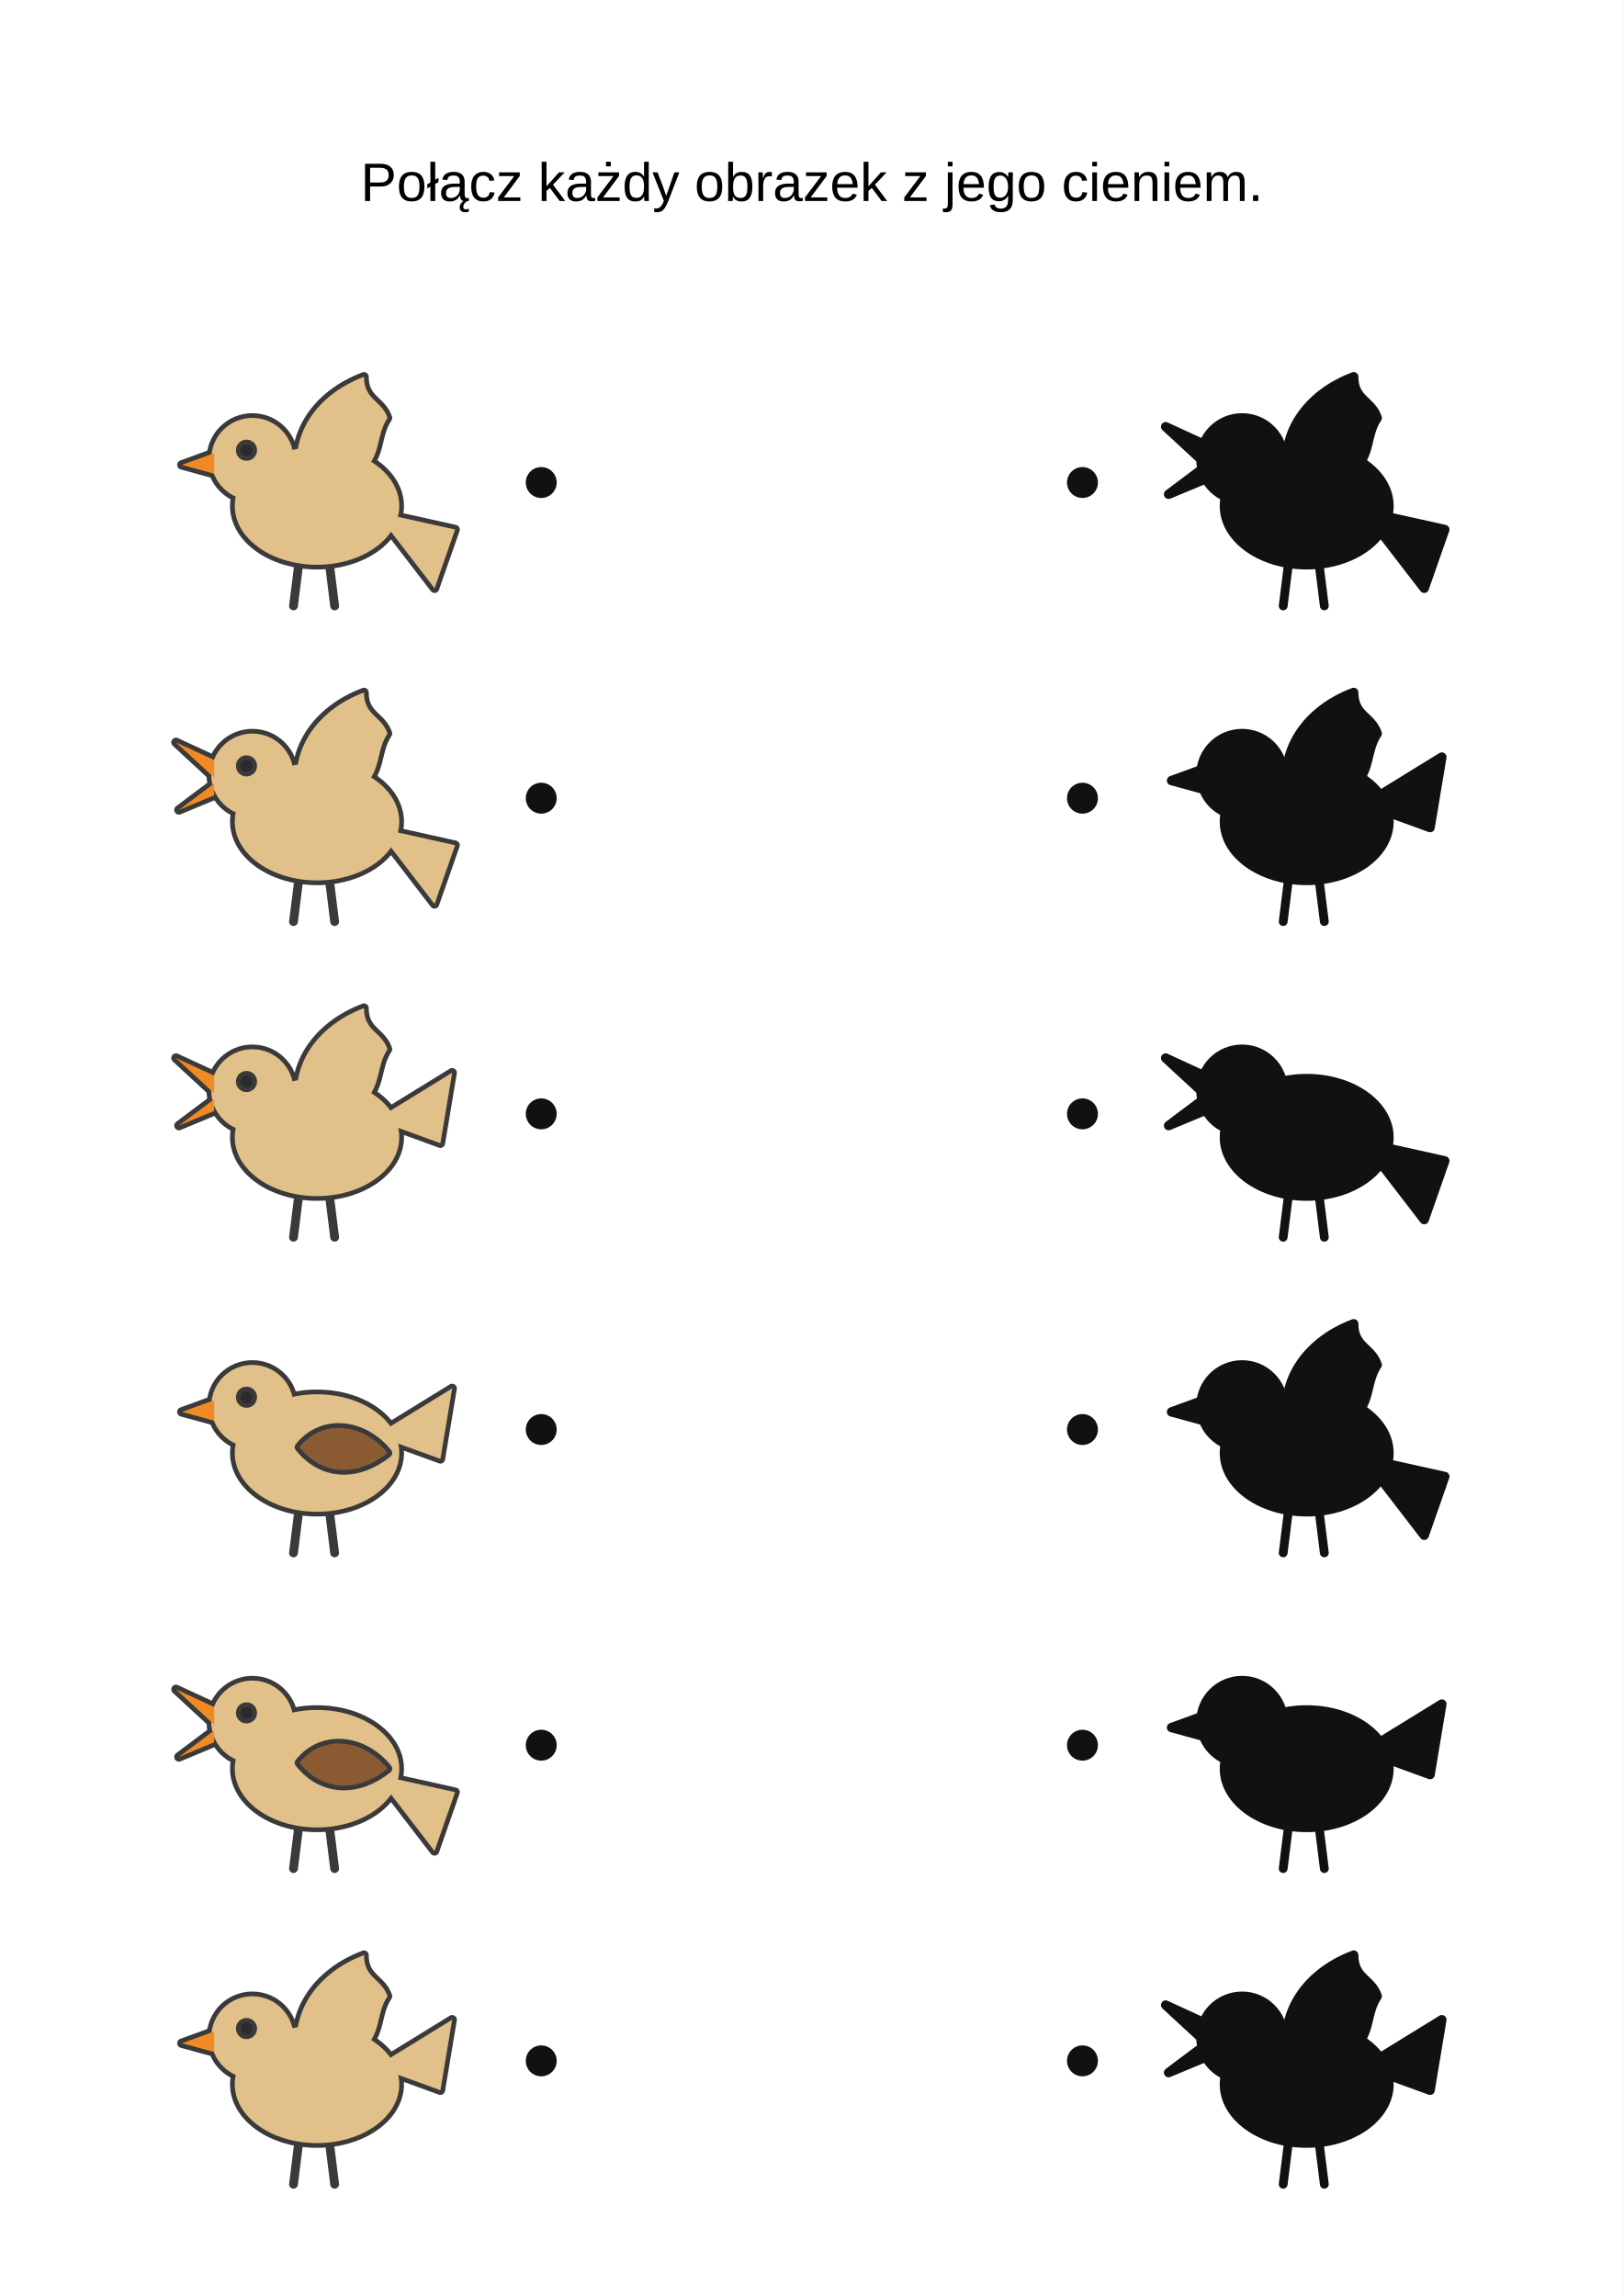
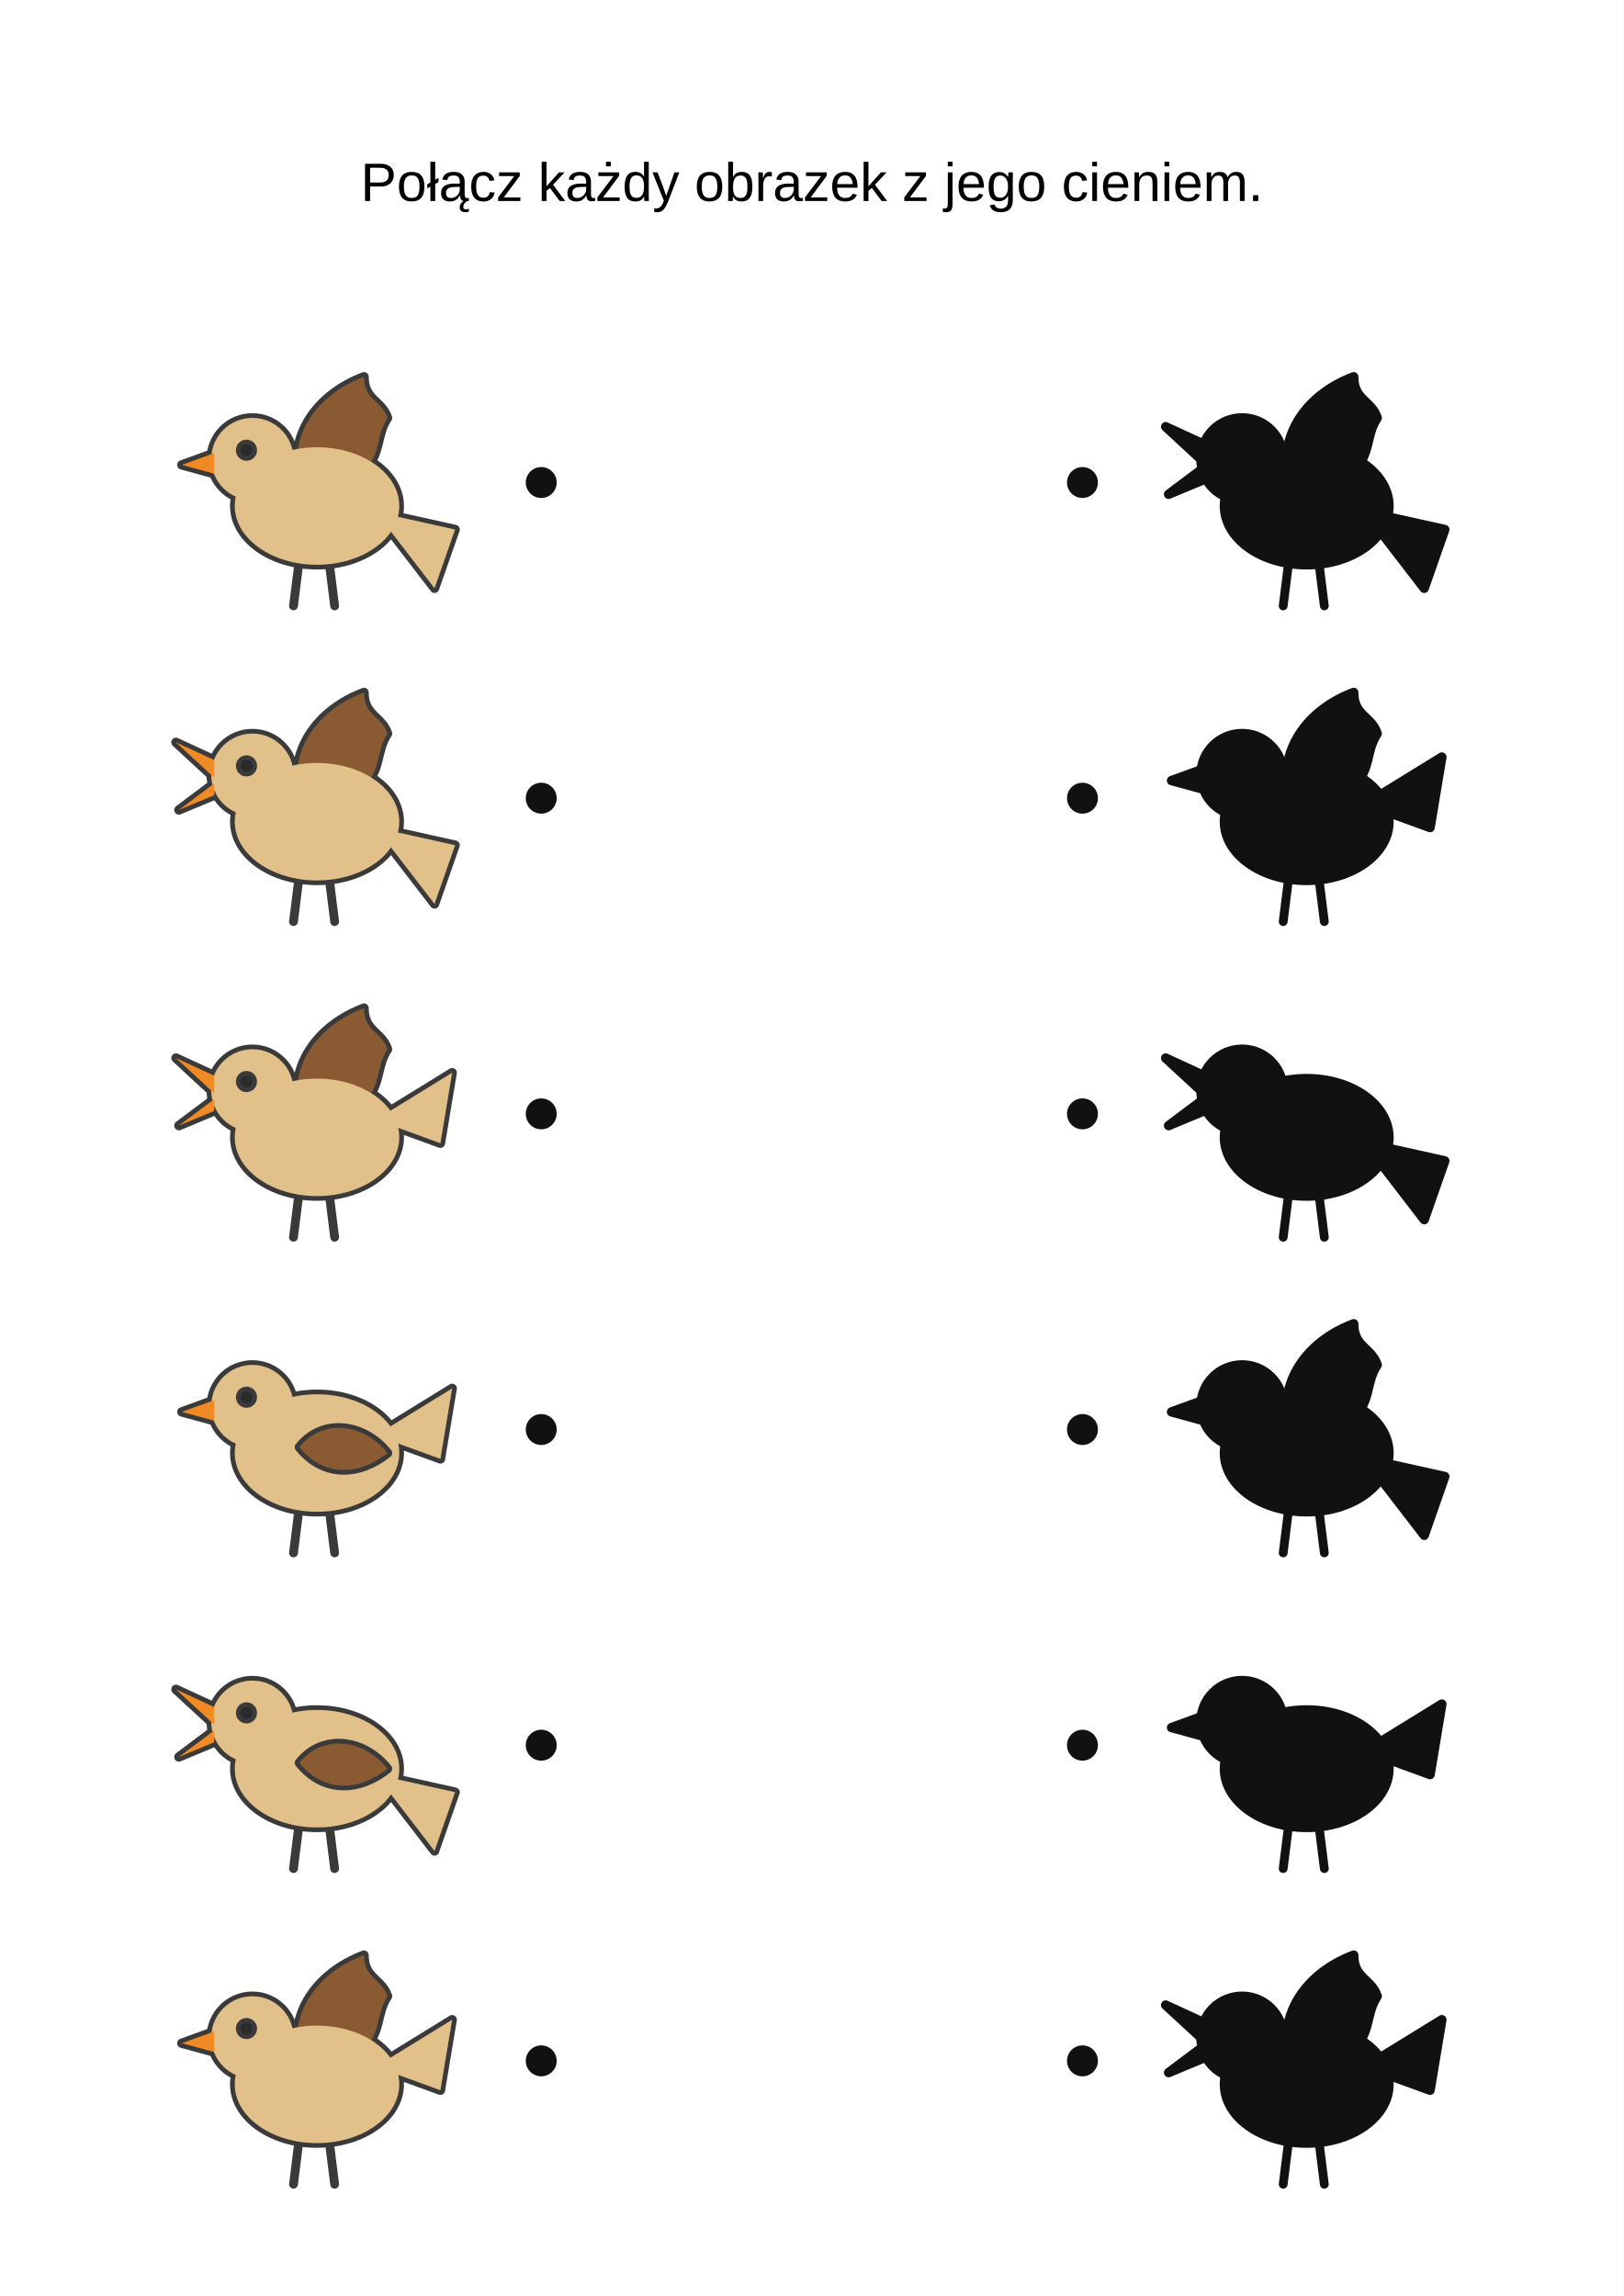
<svg xmlns="http://www.w3.org/2000/svg" width="210mm" height="297mm" viewBox="0 0 210 297">
  <rect x="0" y="0" width="210" height="297" fill="#fff" />
  <text x="105" y="26" font-family="Arial, Helvetica, sans-serif" font-size="7" text-anchor="middle">Połącz każdy obrazek z jego cieniem.</text>
  <g transform="translate(22 43.41667) scale(0.38)">
    <path d="M44 76 L42 92 M54 76 L56 92" fill="none" stroke="#3a3a3a" stroke-width="3" stroke-linecap="round" stroke-linejoin="round" />
    <path d="M70 60 L90 86 L97 66 Z" fill="#3a3a3a" stroke="#3a3a3a" stroke-width="3.2" stroke-linejoin="round" />
    <path d="M44 50 C40 34 50 20 66 14 C66 22 72 22 74 28 C70 34 72 40 66 46 C60 52 50 54 44 50 Z" fill="#3a3a3a" stroke="#3a3a3a" stroke-width="3.2" stroke-linejoin="round" />
    <ellipse cx="50" cy="58" rx="28" ry="20" transform="rotate(0 50 58)" fill="#3a3a3a" stroke="#3a3a3a" stroke-width="3.2" stroke-linejoin="round" />
    <circle cx="28" cy="42" r="14" fill="#3a3a3a" stroke="#3a3a3a" stroke-width="3.2" stroke-linejoin="round" />
    <path d="M15 40 L4 44 L15 47 Z" fill="#3a3a3a" stroke="#3a3a3a" stroke-width="3.2" stroke-linejoin="round" />
    <path d="M44 76 L42 92 M54 76 L56 92" fill="none" stroke="#555555" stroke-width="-0.2" stroke-linecap="round" stroke-linejoin="round" />
    <path d="M70 60 L90 86 L97 66 Z" fill="#e2c08a" />
-     <path d="M44 50 C40 34 50 20 66 14 C66 22 72 22 74 28 C70 34 72 40 66 46 C60 52 50 54 44 50 Z" fill="#e2c08a" />
+     <path d="M44 50 C40 34 50 20 66 14 C66 22 72 22 74 28 C70 34 72 40 66 46 C60 52 50 54 44 50 Z" fill="#8a5a32" />
    <ellipse cx="50" cy="58" rx="28" ry="20" transform="rotate(0 50 58)" fill="#e2c08a" />
    <circle cx="28" cy="42" r="14" fill="#e2c08a" />
    <path d="M15 40 L4 44 L15 47 Z" fill="#f08a24" />
    <circle cx="26" cy="39" r="2" fill="#3a3a3a" stroke="#3a3a3a" stroke-width="3.2" stroke-linejoin="round" />
    <circle cx="26" cy="39" r="2" fill="#2b2b2b" />
  </g>
  <circle cx="70" cy="62.417" r="2" fill="#111" />
  <g transform="translate(150 43.41667) scale(0.38)">
    <path d="M44 76 L42 92 M54 76 L56 92" fill="none" stroke="#111111" stroke-width="3" stroke-linecap="round" stroke-linejoin="round" />
    <path d="M70 60 L90 86 L97 66 Z" fill="#111111" stroke="#111111" stroke-width="3.2" stroke-linejoin="round" />
    <path d="M44 50 C40 34 50 20 66 14 C66 22 72 22 74 28 C70 34 72 40 66 46 C60 52 50 54 44 50 Z" fill="#111111" stroke="#111111" stroke-width="3.2" stroke-linejoin="round" />
    <ellipse cx="50" cy="58" rx="28" ry="20" transform="rotate(0 50 58)" fill="#111111" stroke="#111111" stroke-width="3.2" stroke-linejoin="round" />
    <circle cx="28" cy="42" r="14" fill="#111111" stroke="#111111" stroke-width="3.2" stroke-linejoin="round" />
    <path d="M15 37 L2 31 L15 43 Z M15 45 L3 54 L15 49 Z" fill="#111111" stroke="#111111" stroke-width="3.2" stroke-linejoin="round" />
  </g>
  <circle cx="140" cy="62.417" r="2" fill="#111" />
  <g transform="translate(22 84.25) scale(0.38)">
    <path d="M44 76 L42 92 M54 76 L56 92" fill="none" stroke="#3a3a3a" stroke-width="3" stroke-linecap="round" stroke-linejoin="round" />
    <path d="M70 60 L90 86 L97 66 Z" fill="#3a3a3a" stroke="#3a3a3a" stroke-width="3.2" stroke-linejoin="round" />
    <path d="M44 50 C40 34 50 20 66 14 C66 22 72 22 74 28 C70 34 72 40 66 46 C60 52 50 54 44 50 Z" fill="#3a3a3a" stroke="#3a3a3a" stroke-width="3.2" stroke-linejoin="round" />
    <ellipse cx="50" cy="58" rx="28" ry="20" transform="rotate(0 50 58)" fill="#3a3a3a" stroke="#3a3a3a" stroke-width="3.2" stroke-linejoin="round" />
    <circle cx="28" cy="42" r="14" fill="#3a3a3a" stroke="#3a3a3a" stroke-width="3.2" stroke-linejoin="round" />
    <path d="M15 37 L2 31 L15 43 Z M15 45 L3 54 L15 49 Z" fill="#3a3a3a" stroke="#3a3a3a" stroke-width="3.2" stroke-linejoin="round" />
    <path d="M44 76 L42 92 M54 76 L56 92" fill="none" stroke="#555555" stroke-width="-0.2" stroke-linecap="round" stroke-linejoin="round" />
    <path d="M70 60 L90 86 L97 66 Z" fill="#e2c08a" />
-     <path d="M44 50 C40 34 50 20 66 14 C66 22 72 22 74 28 C70 34 72 40 66 46 C60 52 50 54 44 50 Z" fill="#e2c08a" />
+     <path d="M44 50 C40 34 50 20 66 14 C66 22 72 22 74 28 C70 34 72 40 66 46 C60 52 50 54 44 50 Z" fill="#8a5a32" />
    <ellipse cx="50" cy="58" rx="28" ry="20" transform="rotate(0 50 58)" fill="#e2c08a" />
    <circle cx="28" cy="42" r="14" fill="#e2c08a" />
    <path d="M15 37 L2 31 L15 43 Z M15 45 L3 54 L15 49 Z" fill="#f08a24" />
    <circle cx="26" cy="39" r="2" fill="#3a3a3a" stroke="#3a3a3a" stroke-width="3.2" stroke-linejoin="round" />
    <circle cx="26" cy="39" r="2" fill="#2b2b2b" />
  </g>
  <circle cx="70" cy="103.25" r="2" fill="#111" />
  <g transform="translate(150 84.25) scale(0.38)">
    <path d="M44 76 L42 92 M54 76 L56 92" fill="none" stroke="#111111" stroke-width="3" stroke-linecap="round" stroke-linejoin="round" />
    <path d="M70 52 L96 36 L92 60 Z" fill="#111111" stroke="#111111" stroke-width="3.2" stroke-linejoin="round" />
    <path d="M44 50 C40 34 50 20 66 14 C66 22 72 22 74 28 C70 34 72 40 66 46 C60 52 50 54 44 50 Z" fill="#111111" stroke="#111111" stroke-width="3.2" stroke-linejoin="round" />
    <ellipse cx="50" cy="58" rx="28" ry="20" transform="rotate(0 50 58)" fill="#111111" stroke="#111111" stroke-width="3.2" stroke-linejoin="round" />
    <circle cx="28" cy="42" r="14" fill="#111111" stroke="#111111" stroke-width="3.2" stroke-linejoin="round" />
    <path d="M15 40 L4 44 L15 47 Z" fill="#111111" stroke="#111111" stroke-width="3.2" stroke-linejoin="round" />
  </g>
  <circle cx="140" cy="103.25" r="2" fill="#111" />
  <g transform="translate(22 125.0833) scale(0.38)">
    <path d="M44 76 L42 92 M54 76 L56 92" fill="none" stroke="#3a3a3a" stroke-width="3" stroke-linecap="round" stroke-linejoin="round" />
    <path d="M70 52 L96 36 L92 60 Z" fill="#3a3a3a" stroke="#3a3a3a" stroke-width="3.2" stroke-linejoin="round" />
    <path d="M44 50 C40 34 50 20 66 14 C66 22 72 22 74 28 C70 34 72 40 66 46 C60 52 50 54 44 50 Z" fill="#3a3a3a" stroke="#3a3a3a" stroke-width="3.2" stroke-linejoin="round" />
    <ellipse cx="50" cy="58" rx="28" ry="20" transform="rotate(0 50 58)" fill="#3a3a3a" stroke="#3a3a3a" stroke-width="3.2" stroke-linejoin="round" />
    <circle cx="28" cy="42" r="14" fill="#3a3a3a" stroke="#3a3a3a" stroke-width="3.2" stroke-linejoin="round" />
    <path d="M15 37 L2 31 L15 43 Z M15 45 L3 54 L15 49 Z" fill="#3a3a3a" stroke="#3a3a3a" stroke-width="3.2" stroke-linejoin="round" />
    <path d="M44 76 L42 92 M54 76 L56 92" fill="none" stroke="#555555" stroke-width="-0.2" stroke-linecap="round" stroke-linejoin="round" />
    <path d="M70 52 L96 36 L92 60 Z" fill="#e2c08a" />
-     <path d="M44 50 C40 34 50 20 66 14 C66 22 72 22 74 28 C70 34 72 40 66 46 C60 52 50 54 44 50 Z" fill="#e2c08a" />
+     <path d="M44 50 C40 34 50 20 66 14 C66 22 72 22 74 28 C70 34 72 40 66 46 C60 52 50 54 44 50 Z" fill="#8a5a32" />
    <ellipse cx="50" cy="58" rx="28" ry="20" transform="rotate(0 50 58)" fill="#e2c08a" />
    <circle cx="28" cy="42" r="14" fill="#e2c08a" />
    <path d="M15 37 L2 31 L15 43 Z M15 45 L3 54 L15 49 Z" fill="#f08a24" />
    <circle cx="26" cy="39" r="2" fill="#3a3a3a" stroke="#3a3a3a" stroke-width="3.2" stroke-linejoin="round" />
    <circle cx="26" cy="39" r="2" fill="#2b2b2b" />
  </g>
  <circle cx="70" cy="144.083" r="2" fill="#111" />
  <g transform="translate(150 125.0833) scale(0.38)">
    <path d="M44 76 L42 92 M54 76 L56 92" fill="none" stroke="#111111" stroke-width="3" stroke-linecap="round" stroke-linejoin="round" />
    <path d="M70 60 L90 86 L97 66 Z" fill="#111111" stroke="#111111" stroke-width="3.2" stroke-linejoin="round" />
    <ellipse cx="50" cy="58" rx="28" ry="20" transform="rotate(0 50 58)" fill="#111111" stroke="#111111" stroke-width="3.2" stroke-linejoin="round" />
    <circle cx="28" cy="42" r="14" fill="#111111" stroke="#111111" stroke-width="3.2" stroke-linejoin="round" />
    <path d="M15 37 L2 31 L15 43 Z M15 45 L3 54 L15 49 Z" fill="#111111" stroke="#111111" stroke-width="3.2" stroke-linejoin="round" />
  </g>
  <circle cx="140" cy="144.083" r="2" fill="#111" />
  <g transform="translate(22 165.9167) scale(0.38)">
    <path d="M44 76 L42 92 M54 76 L56 92" fill="none" stroke="#3a3a3a" stroke-width="3" stroke-linecap="round" stroke-linejoin="round" />
    <path d="M70 52 L96 36 L92 60 Z" fill="#3a3a3a" stroke="#3a3a3a" stroke-width="3.2" stroke-linejoin="round" />
    <ellipse cx="50" cy="58" rx="28" ry="20" transform="rotate(0 50 58)" fill="#3a3a3a" stroke="#3a3a3a" stroke-width="3.2" stroke-linejoin="round" />
    <circle cx="28" cy="42" r="14" fill="#3a3a3a" stroke="#3a3a3a" stroke-width="3.2" stroke-linejoin="round" />
    <path d="M15 40 L4 44 L15 47 Z" fill="#3a3a3a" stroke="#3a3a3a" stroke-width="3.2" stroke-linejoin="round" />
    <path d="M44 76 L42 92 M54 76 L56 92" fill="none" stroke="#555555" stroke-width="-0.2" stroke-linecap="round" stroke-linejoin="round" />
    <path d="M70 52 L96 36 L92 60 Z" fill="#e2c08a" />
    <ellipse cx="50" cy="58" rx="28" ry="20" transform="rotate(0 50 58)" fill="#e2c08a" />
    <circle cx="28" cy="42" r="14" fill="#e2c08a" />
    <path d="M15 40 L4 44 L15 47 Z" fill="#f08a24" />
    <path d="M44 56 C52 46 66 48 74 58 C64 66 52 66 44 56 Z" fill="#3a3a3a" stroke="#3a3a3a" stroke-width="3.2" stroke-linejoin="round" />
    <path d="M44 56 C52 46 66 48 74 58 C64 66 52 66 44 56 Z" fill="#8a5a32" />
    <circle cx="26" cy="39" r="2" fill="#3a3a3a" stroke="#3a3a3a" stroke-width="3.2" stroke-linejoin="round" />
    <circle cx="26" cy="39" r="2" fill="#2b2b2b" />
  </g>
  <circle cx="70" cy="184.917" r="2" fill="#111" />
  <g transform="translate(150 165.9167) scale(0.38)">
    <path d="M44 76 L42 92 M54 76 L56 92" fill="none" stroke="#111111" stroke-width="3" stroke-linecap="round" stroke-linejoin="round" />
    <path d="M70 60 L90 86 L97 66 Z" fill="#111111" stroke="#111111" stroke-width="3.2" stroke-linejoin="round" />
    <path d="M44 50 C40 34 50 20 66 14 C66 22 72 22 74 28 C70 34 72 40 66 46 C60 52 50 54 44 50 Z" fill="#111111" stroke="#111111" stroke-width="3.2" stroke-linejoin="round" />
    <ellipse cx="50" cy="58" rx="28" ry="20" transform="rotate(0 50 58)" fill="#111111" stroke="#111111" stroke-width="3.2" stroke-linejoin="round" />
    <circle cx="28" cy="42" r="14" fill="#111111" stroke="#111111" stroke-width="3.2" stroke-linejoin="round" />
    <path d="M15 40 L4 44 L15 47 Z" fill="#111111" stroke="#111111" stroke-width="3.2" stroke-linejoin="round" />
  </g>
  <circle cx="140" cy="184.917" r="2" fill="#111" />
  <g transform="translate(22 206.75) scale(0.38)">
    <path d="M44 76 L42 92 M54 76 L56 92" fill="none" stroke="#3a3a3a" stroke-width="3" stroke-linecap="round" stroke-linejoin="round" />
    <path d="M70 60 L90 86 L97 66 Z" fill="#3a3a3a" stroke="#3a3a3a" stroke-width="3.2" stroke-linejoin="round" />
    <ellipse cx="50" cy="58" rx="28" ry="20" transform="rotate(0 50 58)" fill="#3a3a3a" stroke="#3a3a3a" stroke-width="3.2" stroke-linejoin="round" />
    <circle cx="28" cy="42" r="14" fill="#3a3a3a" stroke="#3a3a3a" stroke-width="3.2" stroke-linejoin="round" />
    <path d="M15 37 L2 31 L15 43 Z M15 45 L3 54 L15 49 Z" fill="#3a3a3a" stroke="#3a3a3a" stroke-width="3.2" stroke-linejoin="round" />
    <path d="M44 76 L42 92 M54 76 L56 92" fill="none" stroke="#555555" stroke-width="-0.2" stroke-linecap="round" stroke-linejoin="round" />
    <path d="M70 60 L90 86 L97 66 Z" fill="#e2c08a" />
    <ellipse cx="50" cy="58" rx="28" ry="20" transform="rotate(0 50 58)" fill="#e2c08a" />
    <circle cx="28" cy="42" r="14" fill="#e2c08a" />
    <path d="M15 37 L2 31 L15 43 Z M15 45 L3 54 L15 49 Z" fill="#f08a24" />
    <path d="M44 56 C52 46 66 48 74 58 C64 66 52 66 44 56 Z" fill="#3a3a3a" stroke="#3a3a3a" stroke-width="3.2" stroke-linejoin="round" />
    <path d="M44 56 C52 46 66 48 74 58 C64 66 52 66 44 56 Z" fill="#8a5a32" />
    <circle cx="26" cy="39" r="2" fill="#3a3a3a" stroke="#3a3a3a" stroke-width="3.2" stroke-linejoin="round" />
    <circle cx="26" cy="39" r="2" fill="#2b2b2b" />
  </g>
  <circle cx="70" cy="225.75" r="2" fill="#111" />
  <g transform="translate(150 206.75) scale(0.38)">
    <path d="M44 76 L42 92 M54 76 L56 92" fill="none" stroke="#111111" stroke-width="3" stroke-linecap="round" stroke-linejoin="round" />
    <path d="M70 52 L96 36 L92 60 Z" fill="#111111" stroke="#111111" stroke-width="3.2" stroke-linejoin="round" />
    <ellipse cx="50" cy="58" rx="28" ry="20" transform="rotate(0 50 58)" fill="#111111" stroke="#111111" stroke-width="3.2" stroke-linejoin="round" />
    <circle cx="28" cy="42" r="14" fill="#111111" stroke="#111111" stroke-width="3.2" stroke-linejoin="round" />
    <path d="M15 40 L4 44 L15 47 Z" fill="#111111" stroke="#111111" stroke-width="3.2" stroke-linejoin="round" />
  </g>
  <circle cx="140" cy="225.75" r="2" fill="#111" />
  <g transform="translate(22 247.5833) scale(0.38)">
    <path d="M44 76 L42 92 M54 76 L56 92" fill="none" stroke="#3a3a3a" stroke-width="3" stroke-linecap="round" stroke-linejoin="round" />
    <path d="M70 52 L96 36 L92 60 Z" fill="#3a3a3a" stroke="#3a3a3a" stroke-width="3.2" stroke-linejoin="round" />
    <path d="M44 50 C40 34 50 20 66 14 C66 22 72 22 74 28 C70 34 72 40 66 46 C60 52 50 54 44 50 Z" fill="#3a3a3a" stroke="#3a3a3a" stroke-width="3.2" stroke-linejoin="round" />
    <ellipse cx="50" cy="58" rx="28" ry="20" transform="rotate(0 50 58)" fill="#3a3a3a" stroke="#3a3a3a" stroke-width="3.2" stroke-linejoin="round" />
    <circle cx="28" cy="42" r="14" fill="#3a3a3a" stroke="#3a3a3a" stroke-width="3.2" stroke-linejoin="round" />
    <path d="M15 40 L4 44 L15 47 Z" fill="#3a3a3a" stroke="#3a3a3a" stroke-width="3.2" stroke-linejoin="round" />
    <path d="M44 76 L42 92 M54 76 L56 92" fill="none" stroke="#555555" stroke-width="-0.2" stroke-linecap="round" stroke-linejoin="round" />
    <path d="M70 52 L96 36 L92 60 Z" fill="#e2c08a" />
-     <path d="M44 50 C40 34 50 20 66 14 C66 22 72 22 74 28 C70 34 72 40 66 46 C60 52 50 54 44 50 Z" fill="#e2c08a" />
+     <path d="M44 50 C40 34 50 20 66 14 C66 22 72 22 74 28 C70 34 72 40 66 46 C60 52 50 54 44 50 Z" fill="#8a5a32" />
    <ellipse cx="50" cy="58" rx="28" ry="20" transform="rotate(0 50 58)" fill="#e2c08a" />
    <circle cx="28" cy="42" r="14" fill="#e2c08a" />
    <path d="M15 40 L4 44 L15 47 Z" fill="#f08a24" />
    <circle cx="26" cy="39" r="2" fill="#3a3a3a" stroke="#3a3a3a" stroke-width="3.2" stroke-linejoin="round" />
    <circle cx="26" cy="39" r="2" fill="#2b2b2b" />
  </g>
  <circle cx="70" cy="266.583" r="2" fill="#111" />
  <g transform="translate(150 247.5833) scale(0.38)">
    <path d="M44 76 L42 92 M54 76 L56 92" fill="none" stroke="#111111" stroke-width="3" stroke-linecap="round" stroke-linejoin="round" />
    <path d="M70 52 L96 36 L92 60 Z" fill="#111111" stroke="#111111" stroke-width="3.2" stroke-linejoin="round" />
    <path d="M44 50 C40 34 50 20 66 14 C66 22 72 22 74 28 C70 34 72 40 66 46 C60 52 50 54 44 50 Z" fill="#111111" stroke="#111111" stroke-width="3.2" stroke-linejoin="round" />
    <ellipse cx="50" cy="58" rx="28" ry="20" transform="rotate(0 50 58)" fill="#111111" stroke="#111111" stroke-width="3.2" stroke-linejoin="round" />
    <circle cx="28" cy="42" r="14" fill="#111111" stroke="#111111" stroke-width="3.2" stroke-linejoin="round" />
    <path d="M15 37 L2 31 L15 43 Z M15 45 L3 54 L15 49 Z" fill="#111111" stroke="#111111" stroke-width="3.2" stroke-linejoin="round" />
  </g>
  <circle cx="140" cy="266.583" r="2" fill="#111" />
</svg>
